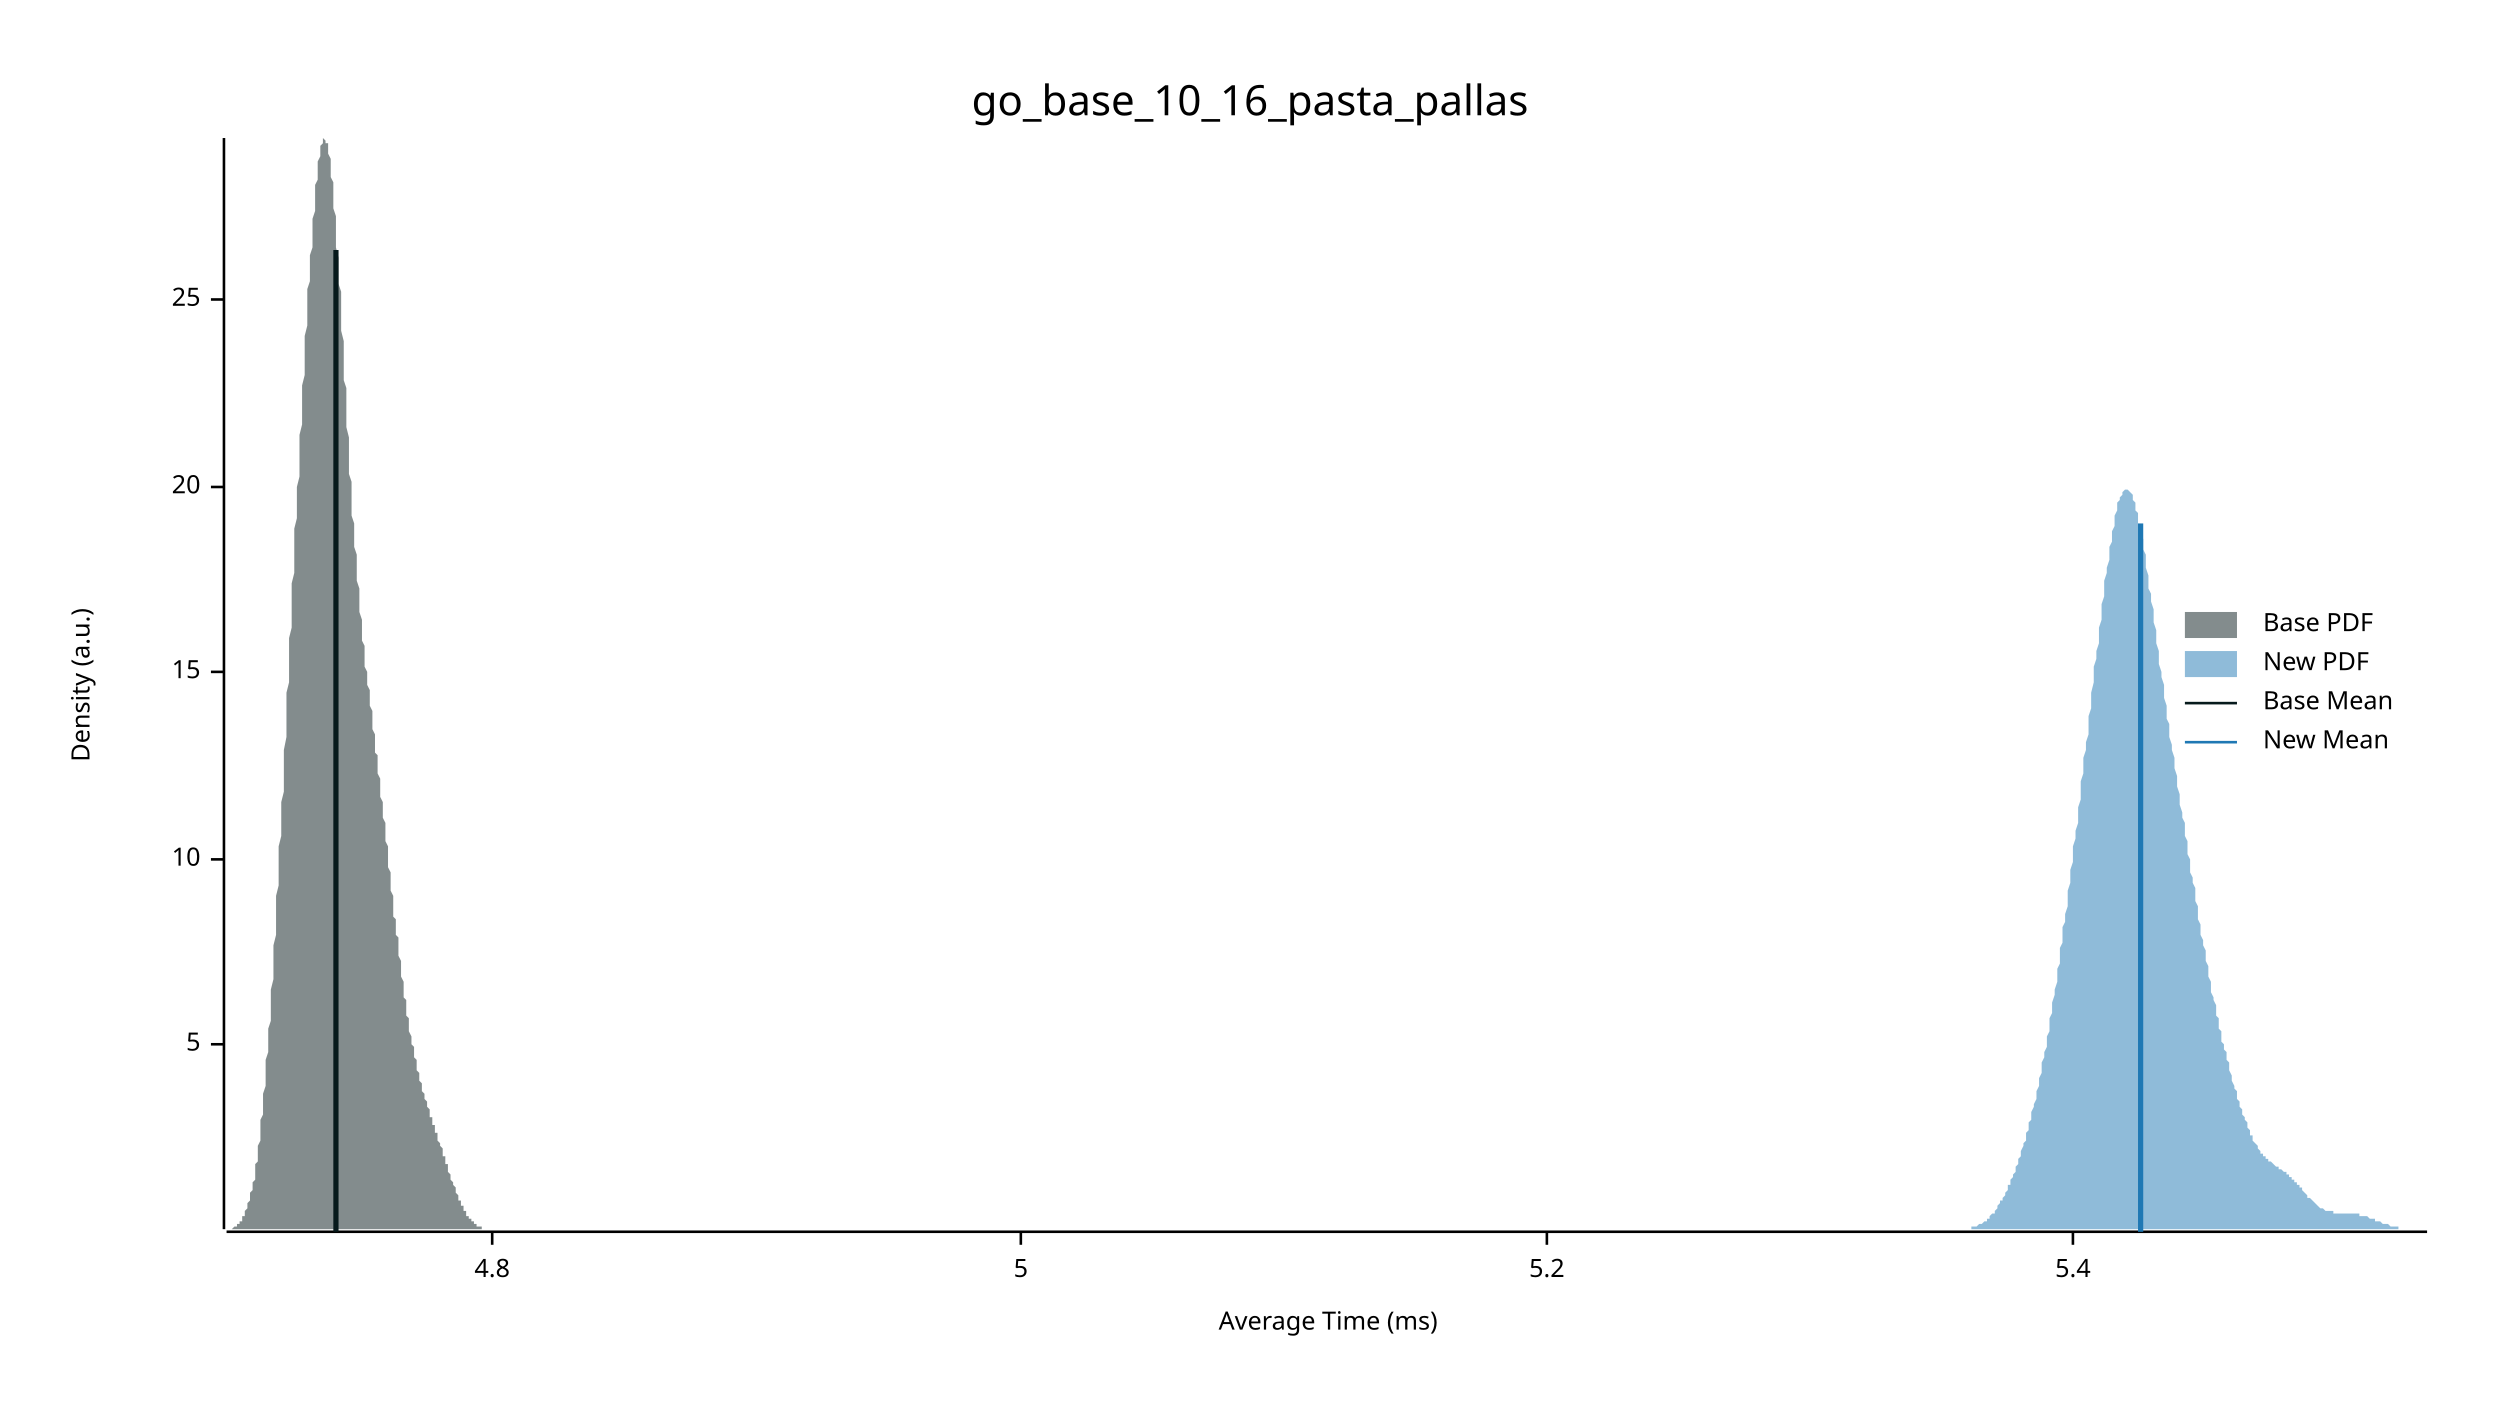
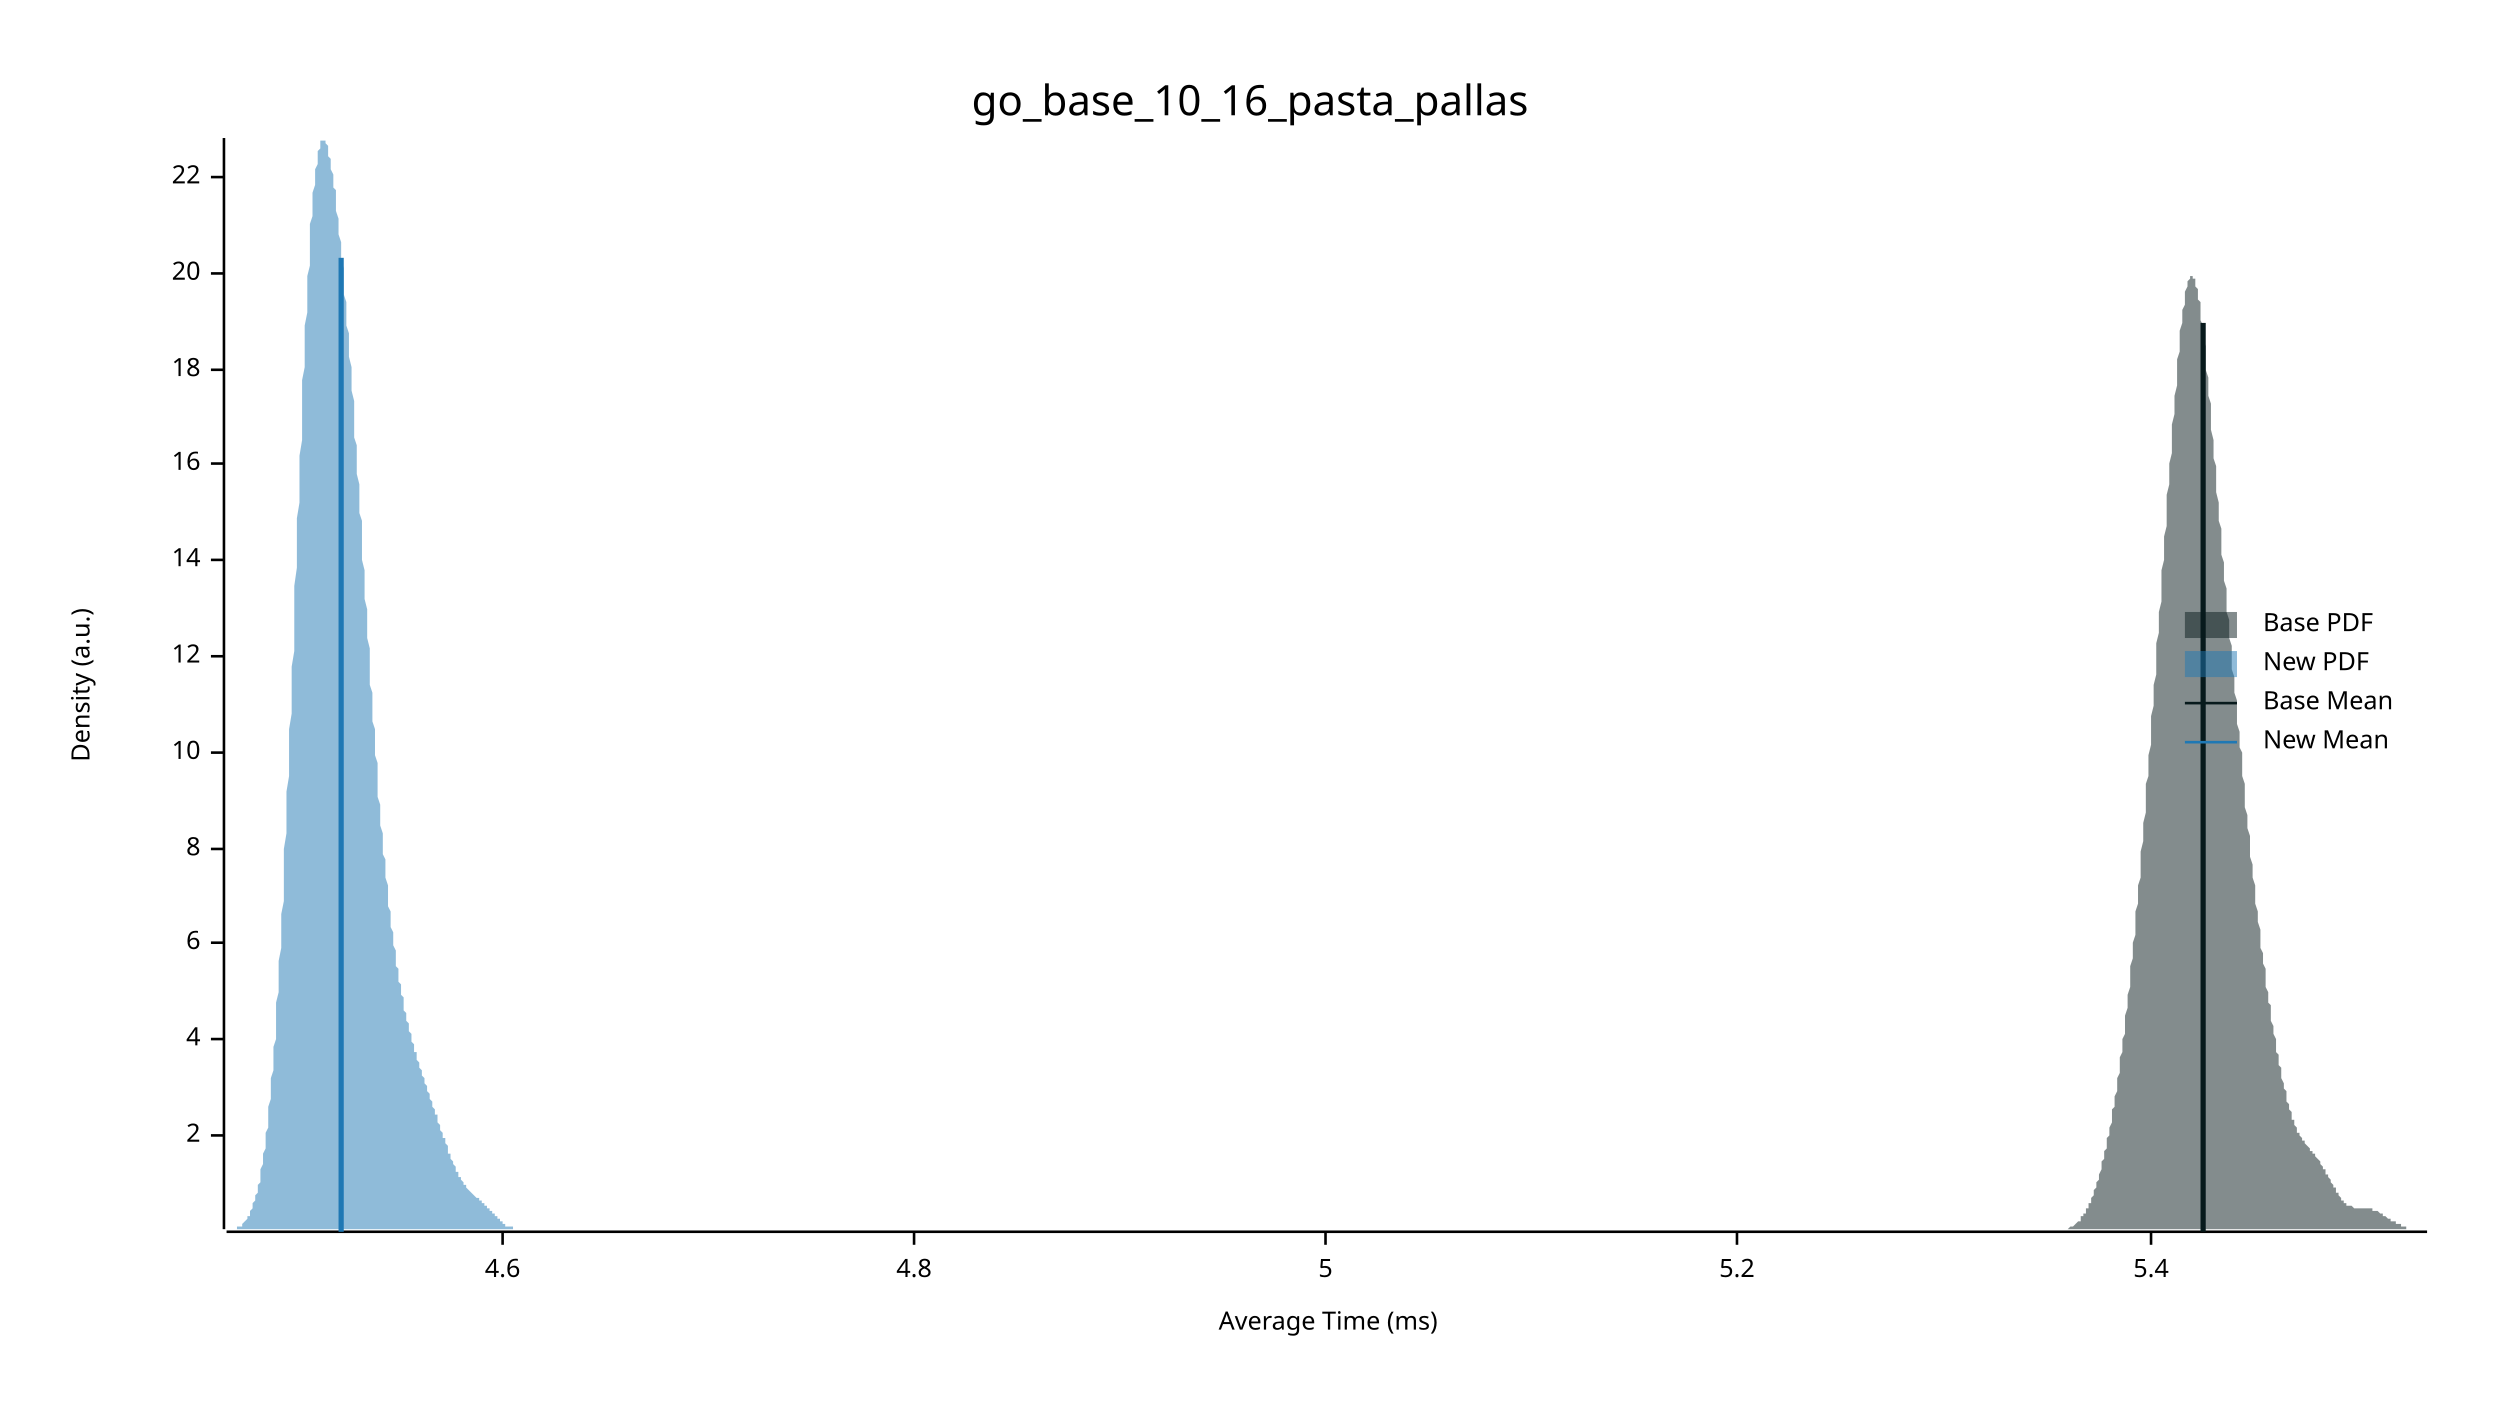
<svg xmlns="http://www.w3.org/2000/svg" width="960" height="540" viewBox="0 0 960 540">
  <text x="480" y="32" dy="0.76em" text-anchor="middle" font-family="sans-serif" font-size="16.129" opacity="1" fill="#000000">
go_base_10_16_pasta_pallas
</text>
  <text x="27" y="263" dy="0.76em" text-anchor="middle" font-family="sans-serif" font-size="9.677" opacity="1" fill="#000000" transform="rotate(270, 27, 263)">
Density (a.u.)
</text>
  <text x="510" y="513" dy="-0.5ex" text-anchor="middle" font-family="sans-serif" font-size="9.677" opacity="1" fill="#000000">
Average Time (ms)
</text>
  <polyline fill="none" opacity="1" stroke="#000000" stroke-width="1" points="86,53 86,472 " />
-   <text x="77" y="401" dy="0.5ex" text-anchor="end" font-family="sans-serif" font-size="9.677" opacity="1" fill="#000000">
+   <text x="77" y="436" dy="0.5ex" text-anchor="end" font-family="sans-serif" font-size="9.677" opacity="1" fill="#000000">
+ 2
+ </text>
+   <polyline fill="none" opacity="1" stroke="#000000" stroke-width="1" points="81,436 86,436 " />
+   <text x="77" y="399" dy="0.5ex" text-anchor="end" font-family="sans-serif" font-size="9.677" opacity="1" fill="#000000">
+ 4
+ </text>
+   <polyline fill="none" opacity="1" stroke="#000000" stroke-width="1" points="81,399 86,399 " />
+   <text x="77" y="362" dy="0.5ex" text-anchor="end" font-family="sans-serif" font-size="9.677" opacity="1" fill="#000000">
+ 6
+ </text>
+   <polyline fill="none" opacity="1" stroke="#000000" stroke-width="1" points="81,362 86,362 " />
+   <text x="77" y="326" dy="0.5ex" text-anchor="end" font-family="sans-serif" font-size="9.677" opacity="1" fill="#000000">
+ 8
+ </text>
+   <polyline fill="none" opacity="1" stroke="#000000" stroke-width="1" points="81,326 86,326 " />
+   <text x="77" y="289" dy="0.5ex" text-anchor="end" font-family="sans-serif" font-size="9.677" opacity="1" fill="#000000">
+ 10
+ </text>
+   <polyline fill="none" opacity="1" stroke="#000000" stroke-width="1" points="81,289 86,289 " />
+   <text x="77" y="252" dy="0.5ex" text-anchor="end" font-family="sans-serif" font-size="9.677" opacity="1" fill="#000000">
+ 12
+ </text>
+   <polyline fill="none" opacity="1" stroke="#000000" stroke-width="1" points="81,252 86,252 " />
+   <text x="77" y="215" dy="0.5ex" text-anchor="end" font-family="sans-serif" font-size="9.677" opacity="1" fill="#000000">
+ 14
+ </text>
+   <polyline fill="none" opacity="1" stroke="#000000" stroke-width="1" points="81,215 86,215 " />
+   <text x="77" y="178" dy="0.5ex" text-anchor="end" font-family="sans-serif" font-size="9.677" opacity="1" fill="#000000">
+ 16
+ </text>
+   <polyline fill="none" opacity="1" stroke="#000000" stroke-width="1" points="81,178 86,178 " />
+   <text x="77" y="142" dy="0.5ex" text-anchor="end" font-family="sans-serif" font-size="9.677" opacity="1" fill="#000000">
+ 18
+ </text>
+   <polyline fill="none" opacity="1" stroke="#000000" stroke-width="1" points="81,142 86,142 " />
+   <text x="77" y="105" dy="0.5ex" text-anchor="end" font-family="sans-serif" font-size="9.677" opacity="1" fill="#000000">
+ 20
+ </text>
+   <polyline fill="none" opacity="1" stroke="#000000" stroke-width="1" points="81,105 86,105 " />
+   <text x="77" y="68" dy="0.5ex" text-anchor="end" font-family="sans-serif" font-size="9.677" opacity="1" fill="#000000">
+ 22
+ </text>
+   <polyline fill="none" opacity="1" stroke="#000000" stroke-width="1" points="81,68 86,68 " />
+   <polyline fill="none" opacity="1" stroke="#000000" stroke-width="1" points="87,473 932,473 " />
+   <text x="193" y="483" dy="0.76em" text-anchor="middle" font-family="sans-serif" font-size="9.677" opacity="1" fill="#000000">
+ 4.6
+ </text>
+   <polyline fill="none" opacity="1" stroke="#000000" stroke-width="1" points="193,473 193,478 " />
+   <text x="351" y="483" dy="0.76em" text-anchor="middle" font-family="sans-serif" font-size="9.677" opacity="1" fill="#000000">
+ 4.8
+ </text>
+   <polyline fill="none" opacity="1" stroke="#000000" stroke-width="1" points="351,473 351,478 " />
+   <text x="509" y="483" dy="0.76em" text-anchor="middle" font-family="sans-serif" font-size="9.677" opacity="1" fill="#000000">
5
</text>
-   <polyline fill="none" opacity="1" stroke="#000000" stroke-width="1" points="81,401 86,401 " />
-   <text x="77" y="330" dy="0.5ex" text-anchor="end" font-family="sans-serif" font-size="9.677" opacity="1" fill="#000000">
- 10
- </text>
-   <polyline fill="none" opacity="1" stroke="#000000" stroke-width="1" points="81,330 86,330 " />
-   <text x="77" y="258" dy="0.5ex" text-anchor="end" font-family="sans-serif" font-size="9.677" opacity="1" fill="#000000">
- 15
- </text>
-   <polyline fill="none" opacity="1" stroke="#000000" stroke-width="1" points="81,258 86,258 " />
-   <text x="77" y="187" dy="0.5ex" text-anchor="end" font-family="sans-serif" font-size="9.677" opacity="1" fill="#000000">
- 20
- </text>
-   <polyline fill="none" opacity="1" stroke="#000000" stroke-width="1" points="81,187 86,187 " />
-   <text x="77" y="115" dy="0.5ex" text-anchor="end" font-family="sans-serif" font-size="9.677" opacity="1" fill="#000000">
- 25
- </text>
-   <polyline fill="none" opacity="1" stroke="#000000" stroke-width="1" points="81,115 86,115 " />
-   <polyline fill="none" opacity="1" stroke="#000000" stroke-width="1" points="87,473 932,473 " />
-   <text x="189" y="483" dy="0.76em" text-anchor="middle" font-family="sans-serif" font-size="9.677" opacity="1" fill="#000000">
- 4.8
- </text>
-   <polyline fill="none" opacity="1" stroke="#000000" stroke-width="1" points="189,473 189,478 " />
-   <text x="392" y="483" dy="0.76em" text-anchor="middle" font-family="sans-serif" font-size="9.677" opacity="1" fill="#000000">
- 5
- </text>
-   <polyline fill="none" opacity="1" stroke="#000000" stroke-width="1" points="392,473 392,478 " />
-   <text x="594" y="483" dy="0.76em" text-anchor="middle" font-family="sans-serif" font-size="9.677" opacity="1" fill="#000000">
+   <polyline fill="none" opacity="1" stroke="#000000" stroke-width="1" points="509,473 509,478 " />
+   <text x="667" y="483" dy="0.76em" text-anchor="middle" font-family="sans-serif" font-size="9.677" opacity="1" fill="#000000">
5.2
</text>
-   <polyline fill="none" opacity="1" stroke="#000000" stroke-width="1" points="594,473 594,478 " />
-   <text x="796" y="483" dy="0.76em" text-anchor="middle" font-family="sans-serif" font-size="9.677" opacity="1" fill="#000000">
+   <polyline fill="none" opacity="1" stroke="#000000" stroke-width="1" points="667,473 667,478 " />
+   <text x="826" y="483" dy="0.76em" text-anchor="middle" font-family="sans-serif" font-size="9.677" opacity="1" fill="#000000">
5.4
</text>
-   <polyline fill="none" opacity="1" stroke="#000000" stroke-width="1" points="796,473 796,478 " />
-   <polygon opacity="0.5" fill="#071A1C" points="87,472 87,472 87,472 87,472 87,472 88,472 88,472 88,472 88,472 88,472 89,472 89,472 89,472 89,472 89,472 90,471 90,471 90,471 90,471 90,471 91,471 91,471 91,470 91,470 91,470 92,470 92,470 92,469 92,469 93,469 93,468 93,468 93,468 93,467 94,467 94,467 94,466 94,466 94,465 95,464 95,464 95,463 95,463 95,462 96,461 96,460 96,460 96,459 96,458 97,457 97,456 97,455 97,454 98,453 98,451 98,450 98,449 98,447 99,446 99,445 99,443 99,441 99,440 100,438 100,436 100,434 100,432 100,430 101,428 101,426 101,424 101,422 101,420 102,417 102,415 102,412 102,409 102,407 103,404 103,401 103,398 103,395 104,392 104,389 104,386 104,383 104,380 105,376 105,373 105,370 105,366 105,363 106,359 106,355 106,352 106,348 106,344 107,340 107,336 107,332 107,329 107,325 108,321 108,316 108,312 108,308 109,304 109,300 109,296 109,292 109,288 110,283 110,279 110,275 110,271 110,266 111,262 111,258 111,254 111,249 111,245 112,241 112,237 112,233 112,228 112,224 113,220 113,216 113,212 113,208 113,203 114,199 114,195 114,191 114,187 115,183 115,179 115,175 115,171 115,167 116,163 116,159 116,155 116,151 116,148 117,144 117,140 117,136 117,133 117,129 118,125 118,122 118,118 118,115 118,111 119,108 119,105 119,101 119,98 120,95 120,92 120,89 120,86 120,84 121,81 121,78 121,76 121,74 121,71 122,69 122,67 122,65 122,63 122,62 123,60 123,59 123,58 123,57 123,56 124,55 124,54 124,54 124,54 124,53 125,54 125,54 125,54 125,55 126,55 126,56 126,57 126,58 126,59 127,61 127,63 127,64 127,66 127,68 128,70 128,73 128,75 128,78 128,80 129,83 129,86 129,89 129,92 129,95 130,99 130,102 130,105 130,109 131,112 131,116 131,120 131,123 131,127 132,131 132,134 132,138 132,142 132,146 133,149 133,153 133,157 133,160 133,164 134,168 134,171 134,175 134,178 134,182 135,185 135,188 135,192 135,195 135,198 136,201 136,204 136,207 136,210 137,213 137,216 137,218 137,221 137,223 138,226 138,228 138,231 138,233 138,235 139,238 139,240 139,242 139,244 139,246 140,248 140,250 140,252 140,254 140,256 141,258 141,259 141,261 141,263 142,265 142,266 142,268 142,270 142,271 143,273 143,275 143,277 143,278 143,280 144,282 144,283 144,285 144,287 144,289 145,290 145,292 145,294 145,296 145,297 146,299 146,301 146,303 146,305 146,306 147,308 147,310 147,312 147,314 148,316 148,318 148,320 148,321 148,323 149,325 149,327 149,329 149,331 149,333 150,335 150,337 150,339 150,340 150,342 151,344 151,346 151,348 151,350 151,352 152,353 152,355 152,357 152,359 153,360 153,362 153,364 153,366 153,367 154,369 154,371 154,372 154,374 154,375 155,377 155,379 155,380 155,382 155,383 156,384 156,386 156,387 156,389 156,390 157,391 157,393 157,394 157,395 157,396 158,398 158,399 158,400 158,401 159,402 159,403 159,404 159,405 159,406 160,407 160,408 160,409 160,410 160,411 161,412 161,413 161,414 161,415 161,415 162,416 162,417 162,418 162,418 162,419 163,420 163,421 163,421 163,422 164,423 164,423 164,424 164,425 164,425 165,426 165,427 165,427 165,428 165,429 166,429 166,430 166,430 166,431 166,432 167,432 167,433 167,434 167,434 167,435 168,435 168,436 168,437 168,437 168,438 169,439 169,439 169,440 169,440 170,441 170,442 170,442 170,443 170,444 171,444 171,445 171,446 171,446 171,447 172,447 172,448 172,449 172,449 172,450 173,451 173,451 173,452 173,452 173,453 174,454 174,454 174,455 174,455 175,456 175,456 175,457 175,458 175,458 176,459 176,459 176,460 176,460 176,461 177,461 177,462 177,462 177,463 177,463 178,463 178,464 178,464 178,465 178,465 179,465 179,466 179,466 179,466 179,467 180,467 180,467 180,468 180,468 181,468 181,468 181,469 181,469 181,469 182,469 182,469 182,470 182,470 182,470 183,470 183,470 183,470 183,471 183,471 184,471 184,471 184,471 184,471 184,471 185,471 185,471 185,472 185,472 186,472 186,472 186,472 186,472 186,472 187,472 187,472 187,472 187,472 187,472 188,472 188,472 188,472 188,472 188,472 189,472 189,472 189,472 189,472 189,472 190,472 190,472 190,472 190,472 87,472 " />
-   <polygon opacity="0.5" fill="#1F78B4" points="750,472 751,472 751,472 751,472 752,472 752,472 752,472 753,472 753,472 754,472 754,472 754,472 755,472 755,472 755,472 756,472 756,472 756,472 757,472 757,471 758,471 758,471 758,471 759,471 759,471 759,471 760,470 760,470 760,470 761,470 761,470 762,469 762,469 762,469 763,469 763,468 763,468 764,468 764,467 764,467 765,466 765,466 766,466 766,465 766,465 767,464 767,464 767,463 768,462 768,462 768,461 769,461 769,460 770,459 770,459 770,458 771,457 771,456 771,455 772,455 772,454 772,453 773,452 773,451 774,450 774,449 774,448 775,447 775,446 775,445 776,444 776,443 776,442 777,440 777,439 778,438 778,437 778,435 779,434 779,433 779,431 780,430 780,428 780,427 781,425 781,424 782,422 782,421 782,419 783,417 783,415 783,414 784,412 784,410 784,408 785,406 785,404 786,402 786,400 786,398 787,396 787,394 787,391 788,389 788,387 788,385 789,382 789,380 790,377 790,375 790,372 791,370 791,367 791,364 792,362 792,359 792,356 793,354 793,351 794,348 794,345 794,342 795,339 795,337 795,334 796,331 796,328 796,325 797,322 797,319 798,316 798,313 798,310 799,307 799,304 799,300 800,297 800,294 800,291 801,288 801,285 802,282 802,278 802,275 803,272 803,269 803,266 804,262 804,259 804,256 805,253 805,250 806,247 806,244 806,241 807,238 807,235 807,232 808,229 808,226 808,223 809,220 809,218 810,215 810,213 810,210 811,208 811,206 811,204 812,202 812,200 812,198 813,196 813,195 813,193 814,192 814,191 815,190 815,189 815,189 816,188 816,188 816,188 817,188 817,188 817,188 818,189 818,189 819,190 819,191 819,192 820,193 820,194 820,196 821,197 821,199 821,201 822,203 822,205 823,207 823,209 823,211 824,213 824,216 824,218 825,221 825,223 825,226 826,228 826,231 827,234 827,236 827,239 828,242 828,244 828,247 829,250 829,252 829,255 830,258 830,260 831,263 831,266 831,268 832,271 832,273 832,276 833,278 833,281 833,283 834,286 834,288 835,291 835,293 835,295 836,298 836,300 836,302 837,305 837,307 837,309 838,312 838,314 839,316 839,319 839,321 840,323 840,326 840,328 841,330 841,332 841,335 842,337 842,339 843,341 843,344 843,346 844,348 844,350 844,353 845,355 845,357 845,359 846,361 846,363 847,365 847,367 847,369 848,371 848,373 848,375 849,377 849,379 849,381 850,383 850,384 851,386 851,388 851,390 852,391 852,393 852,395 853,396 853,398 853,400 854,401 854,403 855,404 855,406 855,407 856,408 856,410 856,411 857,413 857,414 857,415 858,417 858,418 859,419 859,420 859,422 860,423 860,424 860,425 861,426 861,427 861,428 862,429 862,430 863,431 863,432 863,433 864,434 864,435 864,436 865,436 865,437 865,438 866,439 866,439 867,440 867,440 867,441 868,442 868,442 868,443 869,443 869,443 869,444 870,444 870,445 871,445 871,445 871,446 872,446 872,446 872,446 873,447 873,447 873,447 874,448 874,448 874,448 875,448 875,449 876,449 876,449 876,449 877,450 877,450 877,450 878,450 878,451 878,451 879,451 879,452 880,452 880,452 880,453 881,453 881,454 881,454 882,454 882,455 882,455 883,455 883,456 884,456 884,457 884,457 885,458 885,458 885,458 886,459 886,459 886,460 887,460 887,460 888,461 888,461 888,461 889,462 889,462 889,462 890,463 890,463 890,463 891,464 891,464 892,464 892,464 892,464 893,465 893,465 893,465 894,465 894,465 894,465 895,465 895,465 896,465 896,466 896,466 897,466 897,466 897,466 898,466 898,466 898,466 899,466 899,466 900,466 900,466 900,466 901,466 901,466 901,466 902,466 902,466 902,466 903,466 903,466 904,466 904,466 904,466 905,466 905,466 905,466 906,466 906,466 906,467 907,467 907,467 908,467 908,467 908,467 909,467 909,467 909,467 910,468 910,468 910,468 911,468 911,468 912,468 912,468 912,469 913,469 913,469 913,469 914,469 914,469 914,469 915,470 915,470 916,470 916,470 916,470 917,470 917,470 917,470 918,471 918,471 918,471 919,471 919,471 920,471 920,471 920,471 921,471 921,471 921,472 922,472 922,472 922,472 923,472 923,472 924,472 924,472 924,472 925,472 925,472 925,472 926,472 926,472 926,472 927,472 927,472 928,472 928,472 928,472 929,472 929,472 929,472 930,472 930,472 930,472 931,472 931,472 932,472 932,472 750,472 " />
-   <polyline fill="none" opacity="1" stroke="#071A1C" stroke-width="2" points="129,473 129,96 " />
-   <polyline fill="none" opacity="1" stroke="#1F78B4" stroke-width="2" points="822,473 822,201 " />
+   <polyline fill="none" opacity="1" stroke="#000000" stroke-width="1" points="826,473 826,478 " />
+   <polygon opacity="0.5" fill="#071A1C" points="790,472 790,472 790,472 791,472 791,472 791,472 791,472 792,472 792,472 792,472 793,472 793,472 793,472 793,472 794,472 794,472 794,472 795,471 795,471 795,471 795,471 796,471 796,471 796,471 797,470 797,470 797,470 797,470 798,469 798,469 798,469 799,469 799,468 799,468 799,467 800,467 800,467 800,466 801,466 801,465 801,465 801,464 802,464 802,463 802,462 803,462 803,461 803,460 803,460 804,459 804,458 804,457 805,456 805,455 805,455 805,454 806,453 806,452 806,451 807,449 807,448 807,447 807,446 808,445 808,444 808,442 809,441 809,440 809,438 809,437 810,436 810,434 810,433 811,431 811,430 811,428 811,426 812,425 812,423 812,421 813,419 813,418 813,416 813,414 814,412 814,410 814,408 814,406 815,404 815,401 815,399 816,397 816,395 816,392 816,390 817,387 817,385 817,382 818,379 818,377 818,374 818,371 819,368 819,365 819,362 820,359 820,356 820,353 820,350 821,347 821,344 821,340 822,337 822,334 822,330 822,327 823,323 823,320 823,316 824,312 824,309 824,305 824,301 825,298 825,294 825,290 826,286 826,283 826,279 826,275 827,271 827,267 827,263 828,259 828,255 828,251 828,247 829,243 829,239 829,235 830,231 830,227 830,223 830,219 831,215 831,211 831,206 832,202 832,198 832,194 832,190 833,186 833,182 833,178 834,174 834,170 834,166 834,163 835,159 835,155 835,152 836,148 836,145 836,141 836,138 837,135 837,132 837,129 837,127 838,124 838,122 838,119 839,117 839,115 839,113 839,112 840,110 840,109 840,108 841,107 841,107 841,106 841,106 842,106 842,106 842,107 843,107 843,108 843,109 843,110 844,111 844,113 844,115 845,116 845,118 845,121 845,123 846,125 846,128 846,130 847,133 847,136 847,139 847,142 848,145 848,149 848,152 849,155 849,158 849,162 849,165 850,169 850,172 850,176 851,179 851,183 851,186 851,189 852,193 852,196 852,200 853,203 853,206 853,210 853,213 854,216 854,219 854,223 855,226 855,229 855,232 855,235 856,238 856,242 856,245 857,248 857,251 857,254 857,257 858,260 858,263 858,266 859,269 859,272 859,275 859,278 860,281 860,284 860,287 861,289 861,292 861,295 861,298 862,301 862,304 862,307 862,310 863,313 863,315 863,318 864,321 864,324 864,326 864,329 865,332 865,334 865,337 866,340 866,342 866,345 866,347 867,350 867,352 867,354 868,357 868,359 868,361 868,364 869,366 869,368 869,370 870,372 870,375 870,377 870,379 871,381 871,383 871,385 872,386 872,388 872,390 872,392 873,394 873,396 873,397 874,399 874,401 874,402 874,404 875,405 875,407 875,409 876,410 876,411 876,413 876,414 877,416 877,417 877,418 878,419 878,421 878,422 878,423 879,424 879,425 879,426 880,427 880,428 880,429 880,430 881,430 881,431 881,432 882,433 882,433 882,434 882,435 883,435 883,436 883,436 884,437 884,437 884,437 884,438 885,438 885,439 885,439 885,439 886,440 886,440 886,440 887,441 887,441 887,441 887,442 888,442 888,442 888,443 889,443 889,443 889,444 889,444 890,445 890,445 890,445 891,446 891,446 891,447 891,447 892,448 892,448 892,449 893,449 893,450 893,450 893,451 894,451 894,452 894,452 895,453 895,453 895,454 895,454 896,455 896,455 896,456 897,456 897,457 897,457 897,458 898,458 898,459 898,459 899,460 899,460 899,460 899,461 900,461 900,461 900,462 901,462 901,462 901,462 901,463 902,463 902,463 902,463 903,463 903,463 903,463 903,463 904,464 904,464 904,464 905,464 905,464 905,464 905,464 906,464 906,464 906,464 907,464 907,464 907,464 907,464 908,464 908,464 908,464 908,464 909,464 909,464 909,464 910,464 910,464 910,464 910,464 911,464 911,464 911,465 912,465 912,465 912,465 912,465 913,465 913,465 913,465 914,466 914,466 914,466 914,466 915,466 915,466 915,467 916,467 916,467 916,467 916,467 917,468 917,468 917,468 918,468 918,468 918,469 918,469 919,469 919,469 919,469 920,469 920,470 920,470 920,470 921,470 921,470 921,470 922,470 922,471 922,471 922,471 923,471 923,471 923,471 924,471 924,471 924,471 924,472 925,472 925,472 925,472 926,472 926,472 926,472 926,472 927,472 927,472 927,472 928,472 928,472 928,472 928,472 929,472 929,472 929,472 930,472 930,472 930,472 930,472 931,472 931,472 931,472 932,472 932,472 790,472 " />
+   <polygon opacity="0.5" fill="#1F78B4" points="87,472 87,472 87,472 87,472 87,472 88,472 88,472 88,472 88,472 89,472 89,472 89,472 89,472 90,472 90,472 90,472 90,472 90,472 91,472 91,472 91,471 91,471 92,471 92,471 92,471 92,471 93,471 93,470 93,470 93,470 93,470 94,469 94,469 94,469 94,469 95,468 95,468 95,468 95,467 96,467 96,466 96,466 96,465 96,465 97,464 97,463 97,463 97,462 98,461 98,461 98,460 98,459 99,458 99,457 99,456 99,455 100,454 100,453 100,451 100,450 100,449 101,447 101,446 101,444 101,443 102,441 102,439 102,437 102,435 103,433 103,431 103,429 103,427 103,425 104,422 104,420 104,417 104,414 105,411 105,408 105,405 105,402 106,399 106,396 106,392 106,388 106,385 107,381 107,377 107,373 107,369 108,364 108,360 108,355 108,351 109,346 109,341 109,336 109,331 109,326 110,320 110,315 110,309 110,304 111,298 111,292 111,286 111,280 112,274 112,268 112,262 112,256 113,250 113,243 113,237 113,231 113,225 114,218 114,212 114,206 114,199 115,193 115,187 115,181 115,175 116,169 116,163 116,157 116,152 116,146 117,141 117,135 117,130 117,125 118,120 118,115 118,111 118,106 119,102 119,98 119,94 119,90 119,86 120,83 120,80 120,77 120,74 121,71 121,69 121,67 121,65 122,63 122,61 122,60 122,58 123,57 123,56 123,55 123,55 123,54 124,54 124,54 124,53 124,54 125,54 125,54 125,55 125,55 126,56 126,57 126,58 126,59 126,60 127,61 127,62 127,64 127,65 128,67 128,68 128,70 128,72 129,73 129,75 129,77 129,79 129,81 130,84 130,86 130,88 130,90 131,93 131,95 131,98 131,100 132,103 132,105 132,108 132,111 132,113 133,116 133,119 133,122 133,125 134,128 134,131 134,134 134,137 135,141 135,144 135,147 135,150 136,154 136,157 136,161 136,164 136,168 137,171 137,175 137,178 137,182 138,186 138,189 138,193 138,197 139,200 139,204 139,208 139,211 139,215 140,219 140,223 140,226 140,230 141,234 141,237 141,241 141,245 142,249 142,252 142,256 142,259 142,263 143,266 143,270 143,273 143,277 144,280 144,284 144,287 144,290 145,293 145,296 145,300 145,303 145,306 146,309 146,312 146,314 146,317 147,320 147,323 147,325 147,328 148,330 148,333 148,335 148,337 149,340 149,342 149,344 149,346 149,348 150,350 150,352 150,354 150,356 151,358 151,360 151,361 151,363 152,365 152,366 152,368 152,370 152,371 153,372 153,374 153,375 153,377 154,378 154,379 154,381 154,382 155,383 155,384 155,385 155,386 155,388 156,389 156,390 156,391 156,392 157,393 157,394 157,395 157,396 158,397 158,398 158,399 158,399 158,400 159,401 159,402 159,403 159,404 160,404 160,405 160,406 160,407 161,408 161,408 161,409 161,410 162,411 162,411 162,412 162,413 162,413 163,414 163,415 163,415 163,416 164,417 164,417 164,418 164,419 165,420 165,420 165,421 165,422 165,422 166,423 166,424 166,424 166,425 167,426 167,426 167,427 167,428 168,428 168,429 168,430 168,430 168,431 169,432 169,432 169,433 169,434 170,435 170,435 170,436 170,437 171,437 171,438 171,439 171,439 172,440 172,441 172,441 172,442 172,443 173,443 173,444 173,444 173,445 174,446 174,446 174,447 174,447 175,448 175,448 175,449 175,449 175,450 176,450 176,451 176,451 176,452 177,452 177,453 177,453 177,453 178,454 178,454 178,455 178,455 178,455 179,455 179,456 179,456 179,456 180,457 180,457 180,457 180,457 181,458 181,458 181,458 181,458 181,458 182,459 182,459 182,459 182,459 183,460 183,460 183,460 183,460 184,460 184,461 184,461 184,461 185,461 185,461 185,462 185,462 185,462 186,462 186,463 186,463 186,463 187,463 187,463 187,464 187,464 188,464 188,464 188,465 188,465 188,465 189,465 189,466 189,466 189,466 190,466 190,467 190,467 190,467 191,467 191,468 191,468 191,468 191,468 192,468 192,469 192,469 192,469 193,469 193,469 193,470 193,470 194,470 194,470 194,470 194,470 194,471 195,471 195,471 195,471 195,471 196,471 196,471 196,471 196,471 197,471 197,472 197,472 197,472 198,472 198,472 198,472 198,472 198,472 199,472 199,472 199,472 199,472 200,472 200,472 200,472 200,472 201,472 201,472 201,472 201,472 201,472 202,472 202,472 202,472 202,472 202,472 87,472 " />
+   <polyline fill="none" opacity="1" stroke="#071A1C" stroke-width="2" points="846,473 846,124 " />
+   <polyline fill="none" opacity="1" stroke="#1F78B4" stroke-width="2" points="131,473 131,99 " />
  <text x="869" y="235" dy="0.76em" text-anchor="start" font-family="sans-serif" font-size="9.677" opacity="1" fill="#000000">
Base PDF
</text>
  <text x="869" y="250" dy="0.76em" text-anchor="start" font-family="sans-serif" font-size="9.677" opacity="1" fill="#000000">
New PDF
</text>
  <text x="869" y="265" dy="0.76em" text-anchor="start" font-family="sans-serif" font-size="9.677" opacity="1" fill="#000000">
Base Mean
</text>
  <text x="869" y="280" dy="0.76em" text-anchor="start" font-family="sans-serif" font-size="9.677" opacity="1" fill="#000000">
New Mean
</text>
  <rect x="839" y="235" width="20" height="10" opacity="0.5" fill="#071A1C" stroke="none" />
  <rect x="839" y="250" width="20" height="10" opacity="0.5" fill="#1F78B4" stroke="none" />
  <polyline fill="none" opacity="1" stroke="#071A1C" stroke-width="1" points="839,270 859,270 " />
  <polyline fill="none" opacity="1" stroke="#1F78B4" stroke-width="1" points="839,285 859,285 " />
</svg>
